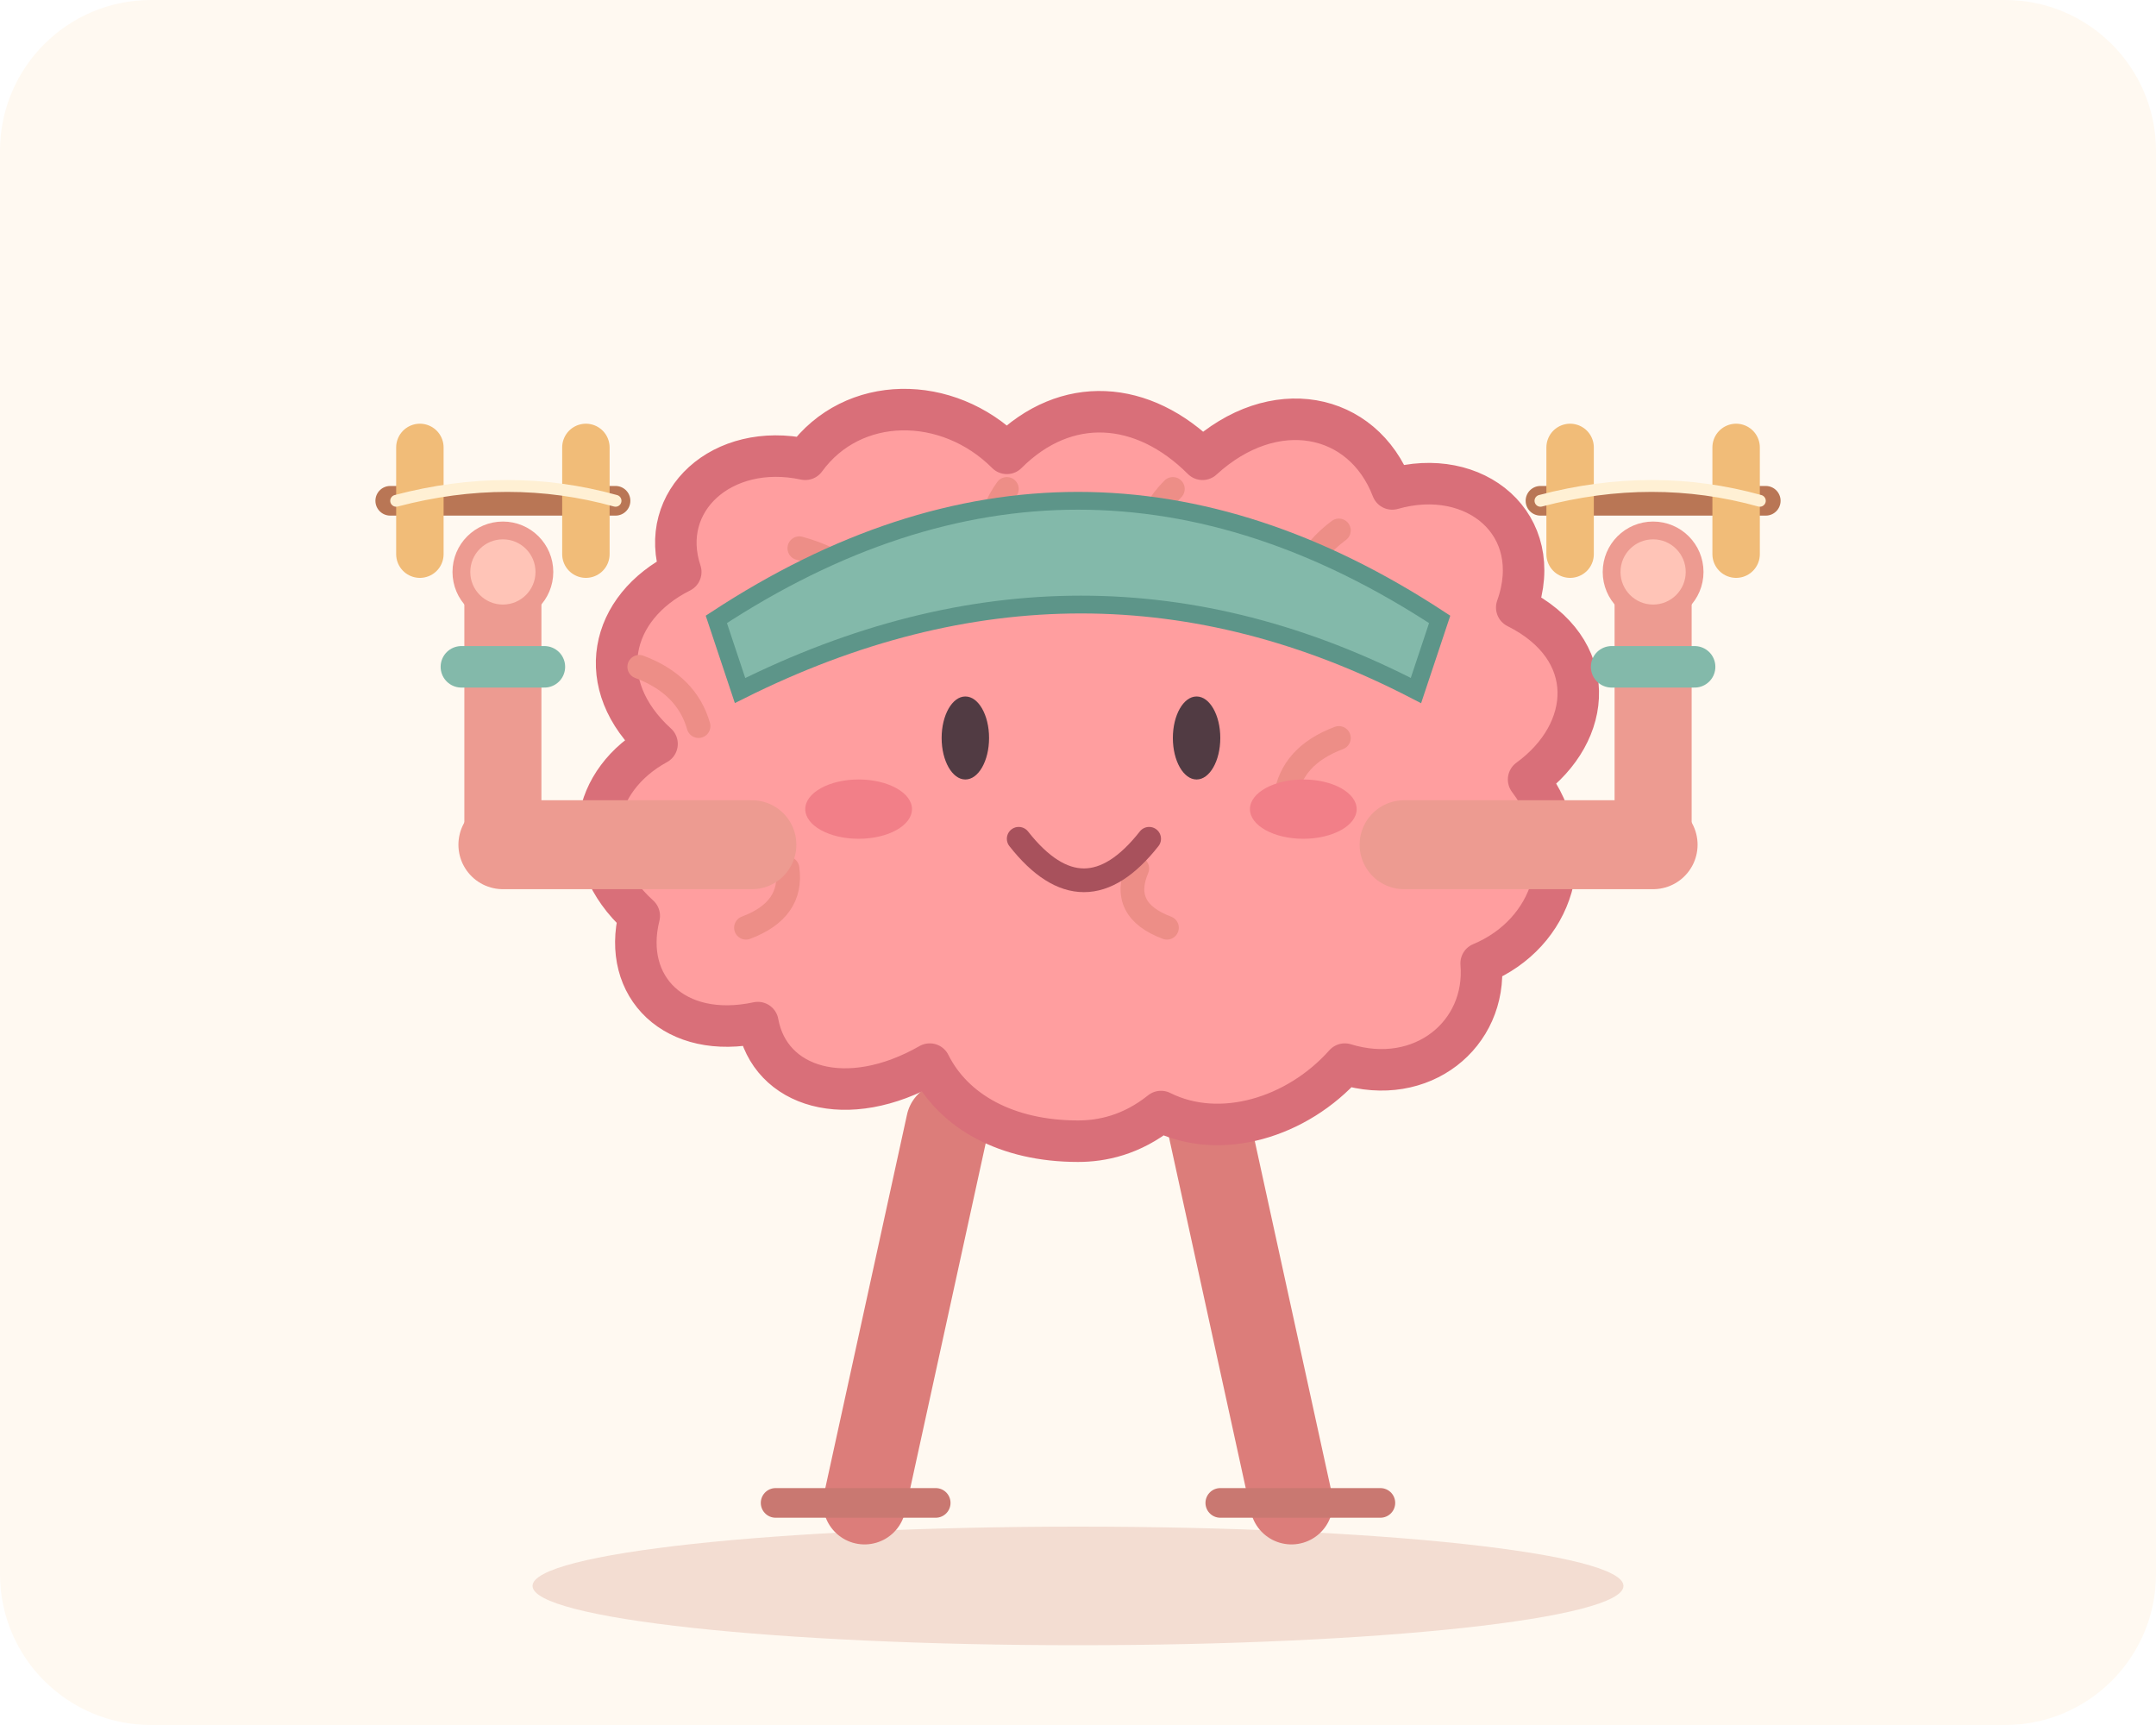
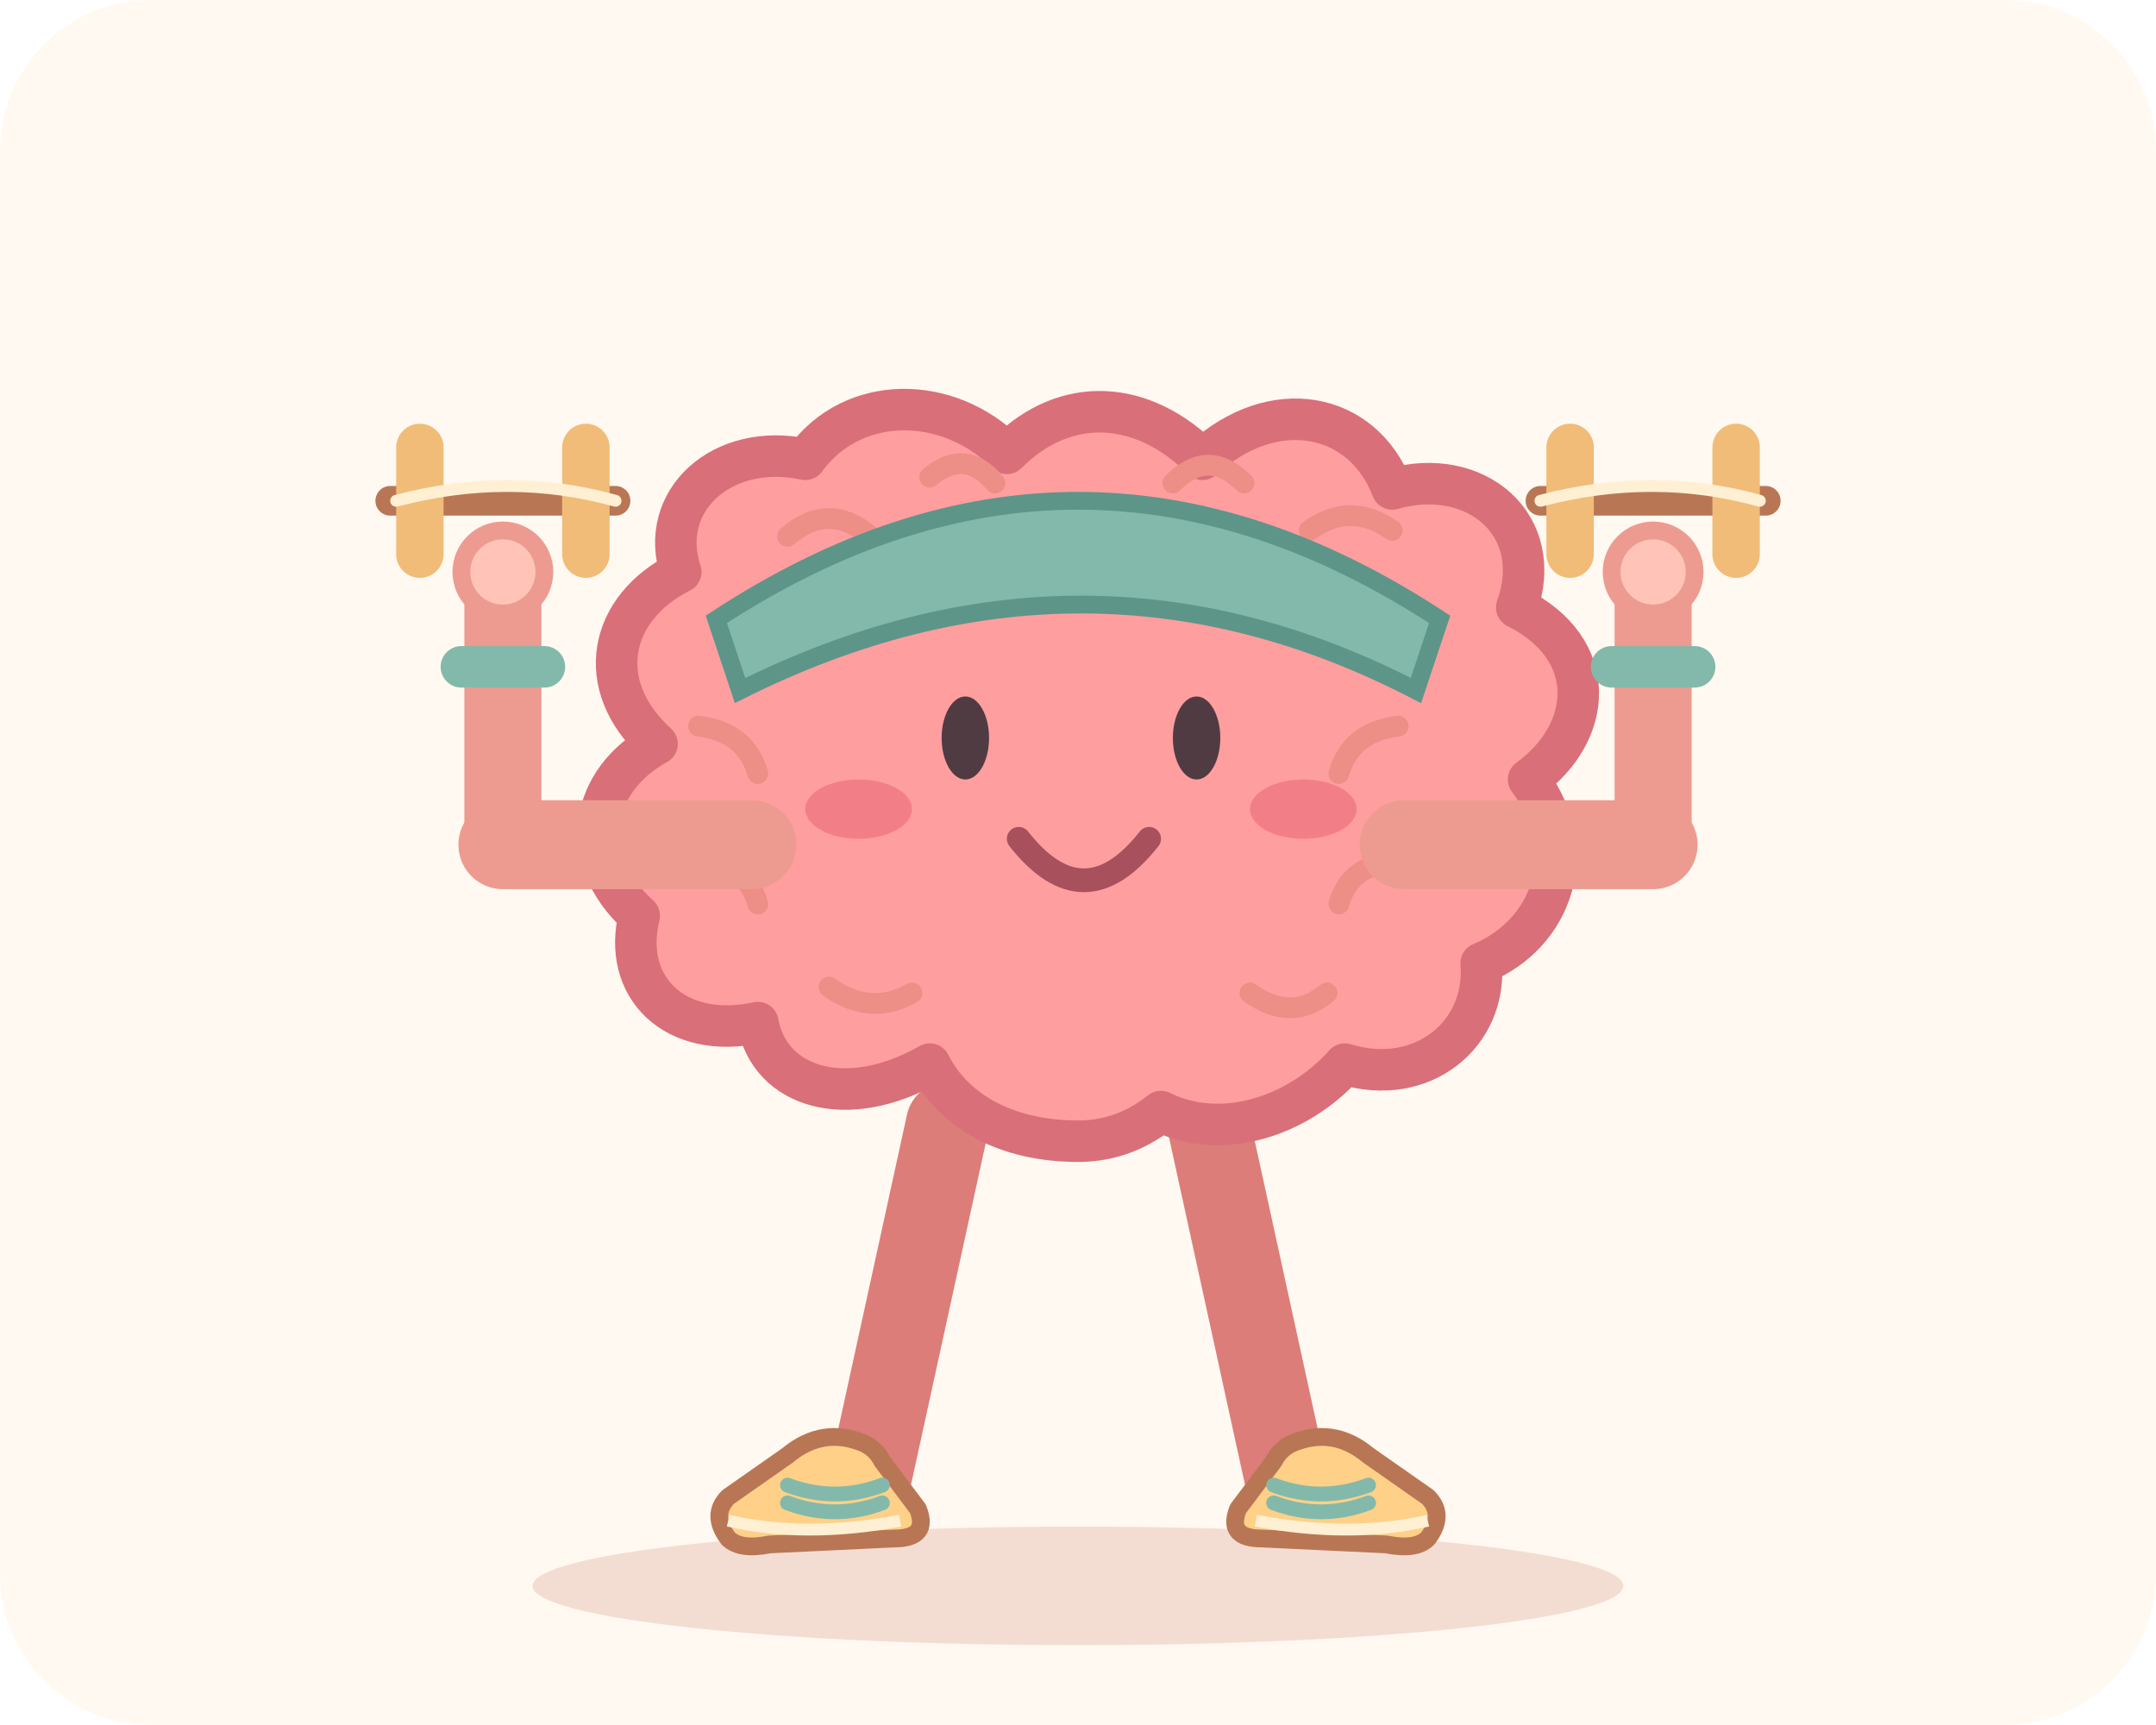
<svg xmlns="http://www.w3.org/2000/svg" viewBox="0 0 400 320" role="img" aria-labelledby="title desc">
  <style>
    .upperL,.upperR,.foreL,.foreR{transform-box:view-box}
    .upperL{transform-origin:145px 157px;animation:raiseL 1.7s ease-in-out infinite}.upperR{transform-origin:255px 157px;animation:raiseR 1.7s ease-in-out infinite}
    .foreL{transform-origin:103px 157px;animation:foreL 1.7s ease-in-out infinite}.foreR{transform-origin:297px 157px;animation:foreR 1.7s ease-in-out infinite}
    .body{transform-box:fill-box;transform-origin:center;animation:bob 1.7s ease-in-out infinite}
    @keyframes raiseL{0%,100%{transform:rotate(0)}48%,66%{transform:rotate(90deg)}}@keyframes raiseR{0%,100%{transform:rotate(0)}48%,66%{transform:rotate(-90deg)}}
    @keyframes foreL{0%,100%{transform:rotate(0)}48%,66%{transform:rotate(-90deg)}}@keyframes foreR{0%,100%{transform:rotate(0)}48%,66%{transform:rotate(90deg)}}
    @keyframes bob{50%{transform:translateY(-2px) rotate(.5deg)}}
    @media(prefers-reduced-motion:reduce){.upperL,.upperR,.foreL,.foreR,.body{animation:none}}
  </style>
  <rect width="400" height="320" rx="28" fill="#fff9f1" />
  <g transform="translate(200 160) scale(1.1) translate(-200 -160)">
    <ellipse cx="200" cy="282" rx="92" ry="10" fill="#f3ddd2" />
    <g class="body">
      <path d="M178 204l-14 64m58-64 14 64" fill="none" stroke="#dc7d7a" stroke-width="14" stroke-linecap="round" />
-       <path d="M149 268h27m48 0h27" stroke="#c97871" stroke-width="5" stroke-linecap="round" />
+       <g stroke-linejoin="round">
+         <path d="M164 258Q157 255 151 260L141 267Q138 270 141 274Q143 276 148 275L169 274Q175 274 173 269L167 261Q166 259 164 258Z" fill="#ffd087" stroke="#b97655" stroke-width="3" />
+         <path d="M151 265q8 3 16 0m-16 3q8 3 16 0" fill="none" stroke="#83b9aa" stroke-width="2.5" stroke-linecap="round" />
+         <path d="M141 271q13 3 29 0" fill="none" stroke="#fff0d4" stroke-width="2" />
+         <g transform="translate(400 0) scale(-1 1)">
+           <path d="M164 258Q157 255 151 260L141 267Q138 270 141 274Q143 276 148 275L169 274Q175 274 173 269L167 261Q166 259 164 258Z" fill="#ffd087" stroke="#b97655" stroke-width="3" />
+           <path d="M151 265q8 3 16 0m-16 3q8 3 16 0" fill="none" stroke="#83b9aa" stroke-width="2.5" stroke-linecap="round" />
+           <path d="M141 271q13 3 29 0" fill="none" stroke="#fff0d4" stroke-width="2" />
+         </g>
+       </g>
      <path d="M200 207C188 207 179 202 175 194 161 202 148 198 146 187 132 190 123 181 126 169 115 159 118 146 129 140 118 130 121 117 133 111 129 99 140 89 154 92 162 81 178 81 188 91 198 81 211 82 221 92 233 81 248 84 253 97 267 93 279 103 274 117 288 124 287 138 276 146 285 158 280 172 268 177 269 189 258 198 245 194 237 203 224 207 214 202 209 206 204 207 200 207Z" fill="#ff9e9f" stroke="#d96f79" stroke-width="7" stroke-linejoin="round" />
-       <path d="M153 107q11 3 14 12m21-22q-5 7-1 14m29-14q-7 7-1 14m29-7q-8 6-5 13m-113 10q8 3 10 10m108 2q-8 3-9 10m-91 22q8-3 7-10m64 10q-8-3-5-10" fill="none" stroke="#ed8e87" stroke-width="4" stroke-linecap="round" stroke-linejoin="round" />
+       <path d="M151 105q7-6 14 0M175 95q6-5 11 1M216 96q6-6 12 0M239 104q7-5 14 0M136 137q8 1 10 8M136 160q8 0 10 7M254 137q-8 1-10 8M254 160q-8 0-10 7M158 181q7 5 14 1M229 182q7 5 13 0" fill="none" stroke="#ed8e87" stroke-width="3.5" stroke-linecap="round" stroke-linejoin="round" />
      <ellipse cx="181" cy="139" rx="4" ry="7" fill="#513b43" />
      <ellipse cx="220" cy="139" rx="4" ry="7" fill="#513b43" />
      <ellipse cx="163" cy="151" rx="9" ry="5" fill="#f27f88" />
      <ellipse cx="238" cy="151" rx="9" ry="5" fill="#f27f88" />
      <path d="M190 156q11 14 22 0" fill="none" stroke="#a8515c" stroke-width="4" stroke-linecap="round" />
      <path d="M139 119q61-40 122 0l-4 12q-56-29-114 0z" fill="#83b9aa" stroke="#5d9589" stroke-width="3" />
    </g>
    <g class="upperL" fill="none" stroke="#ed9b91" stroke-width="15" stroke-linecap="round">
      <path d="M145 157h-42" />
      <g class="foreL" stroke-width="13">
        <path d="M103 157v-43" />
        <path d="M96 127h14" stroke="#83b9aa" stroke-width="7" />
        <circle cx="103" cy="111" r="7" fill="#ffc4b7" stroke-width="3" />
        <path d="M84 99h38" stroke="#b97655" stroke-width="5" />
        <path d="M89 90v18m28-18v18" stroke="#f1bc78" stroke-width="8" />
        <path d="M85 99q19-5 37 0" stroke="#fff0d4" stroke-width="2" />
      </g>
    </g>
    <g class="upperR" fill="none" stroke="#ed9b91" stroke-width="15" stroke-linecap="round">
      <path d="M255 157h42" />
      <g class="foreR" stroke-width="13">
        <path d="M297 157v-43" />
        <path d="M290 127h14" stroke="#83b9aa" stroke-width="7" />
        <circle cx="297" cy="111" r="7" fill="#ffc4b7" stroke-width="3" />
        <path d="M278 99h38" stroke="#b97655" stroke-width="5" />
        <path d="M283 90v18m28-18v18" stroke="#f1bc78" stroke-width="8" />
        <path d="M278 99q19-5 37 0" stroke="#fff0d4" stroke-width="2" />
      </g>
    </g>
  </g>
</svg>
